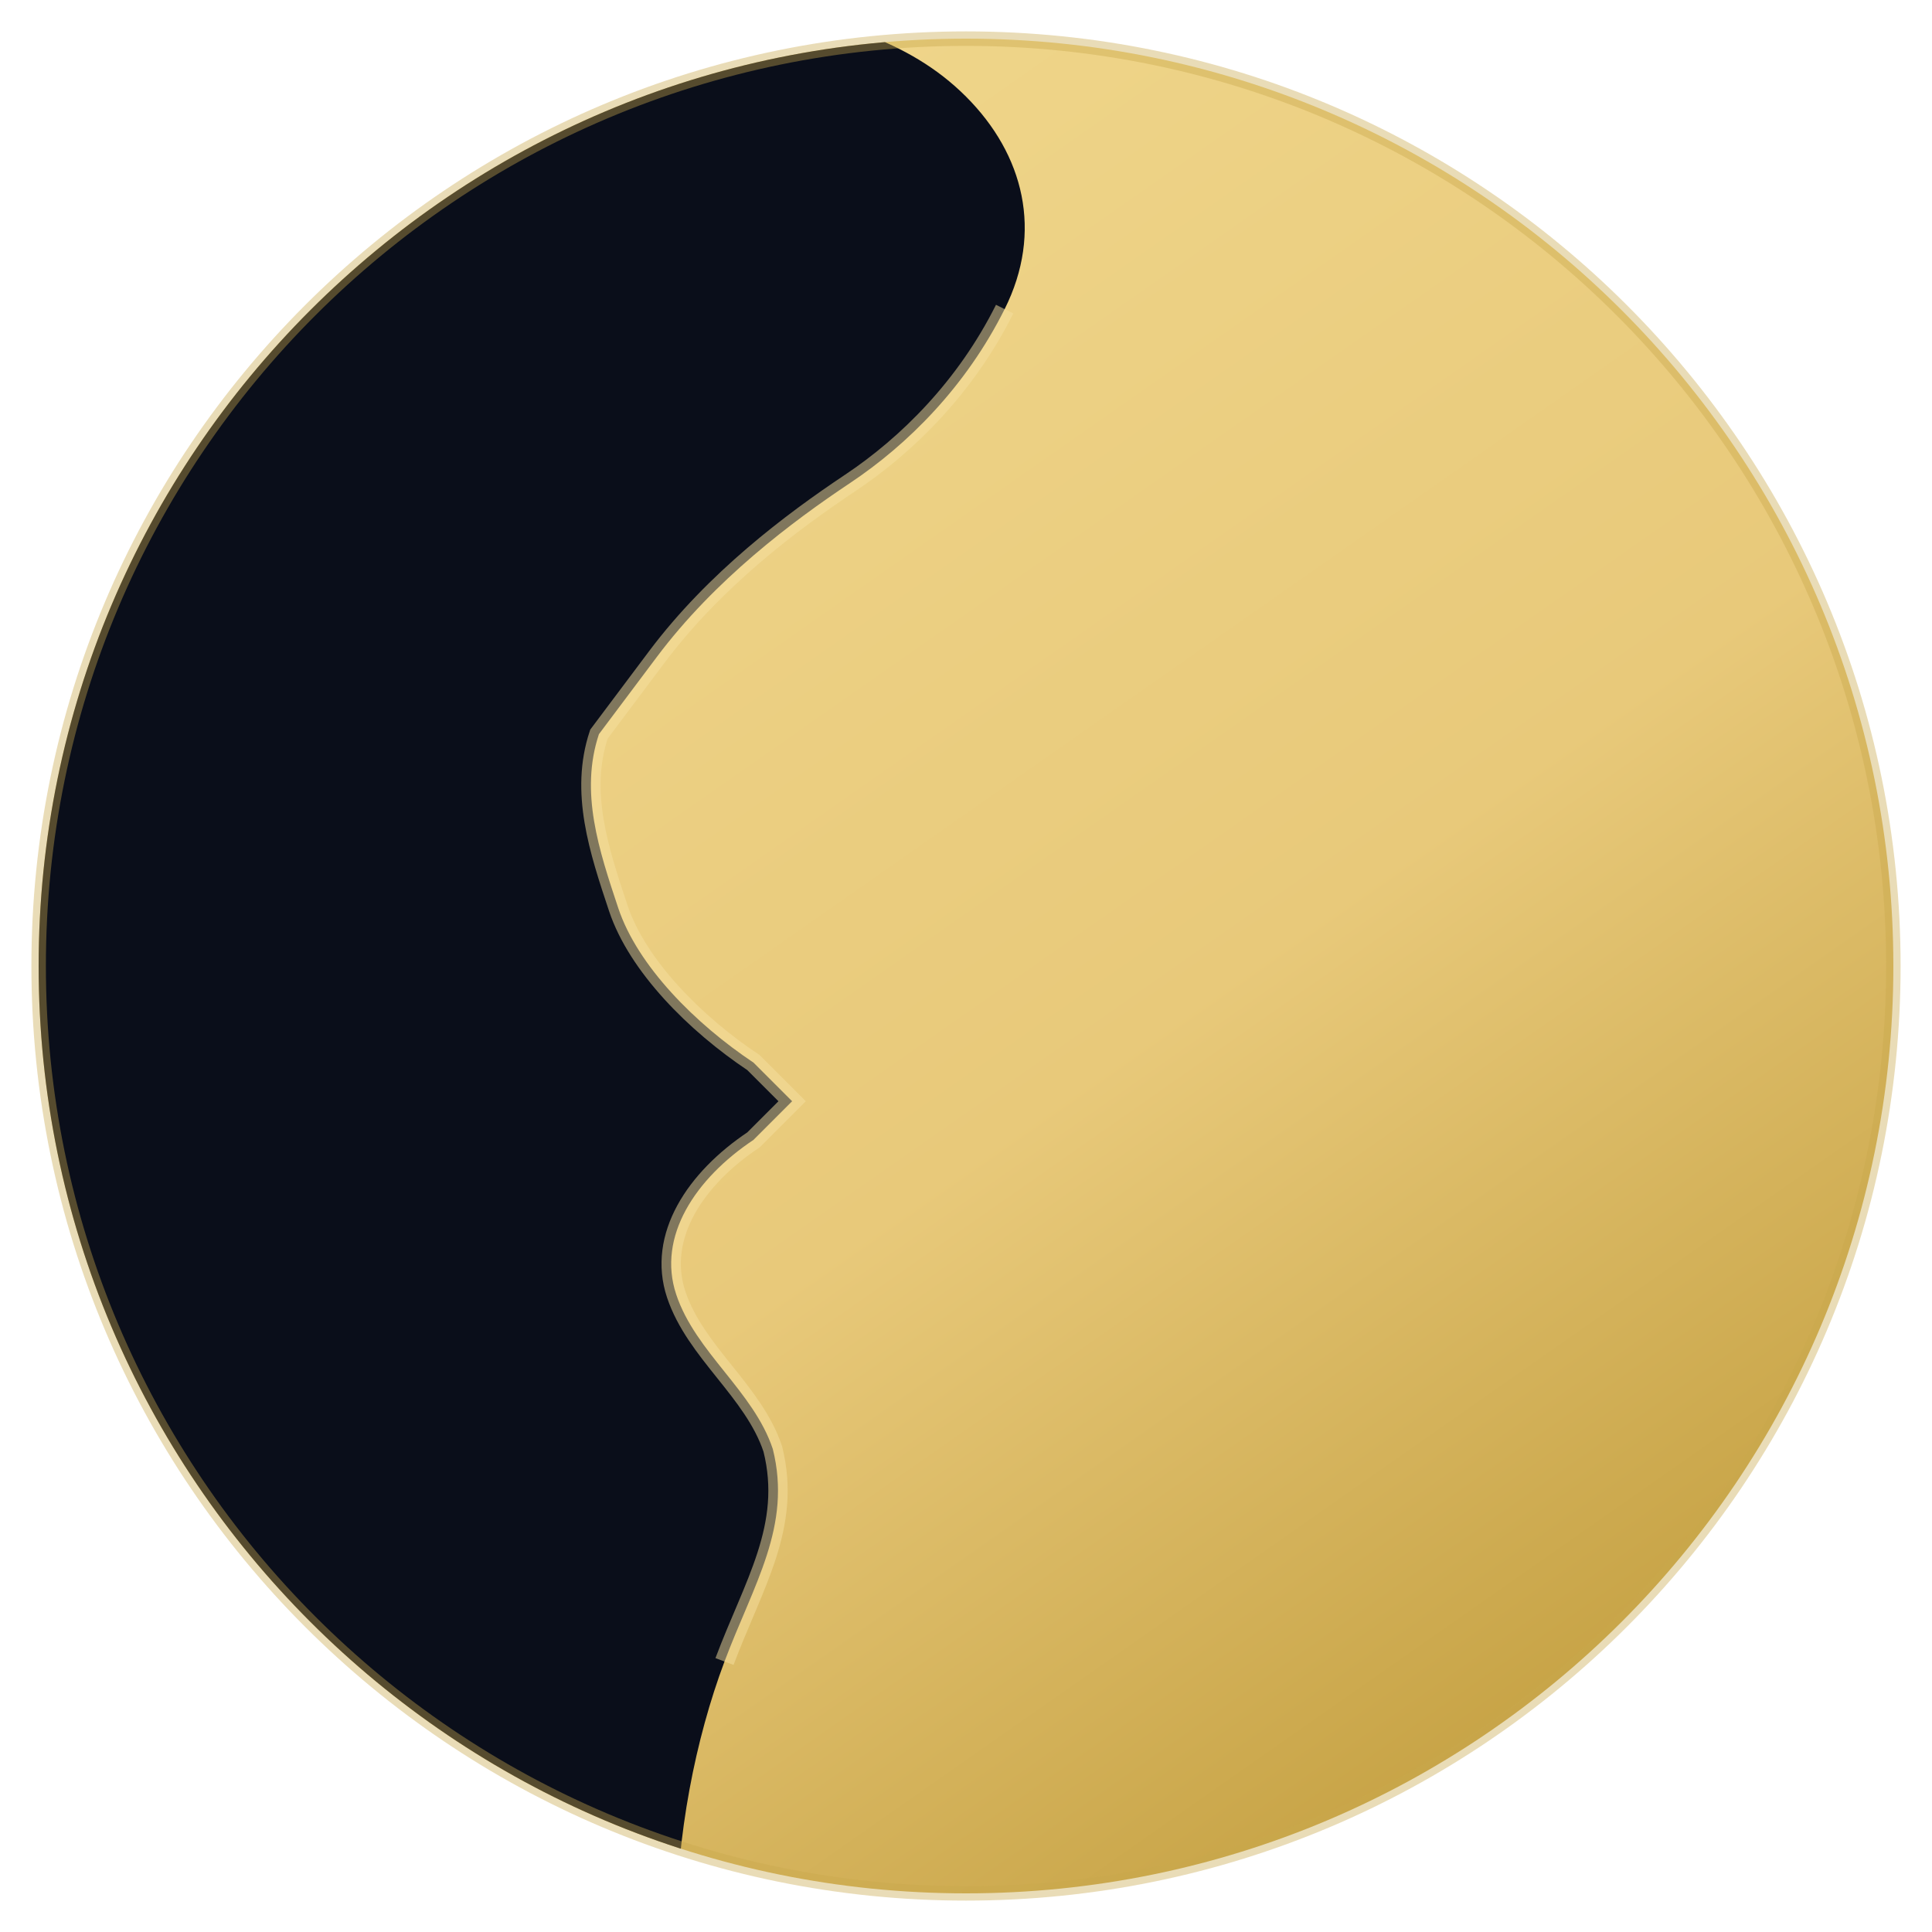
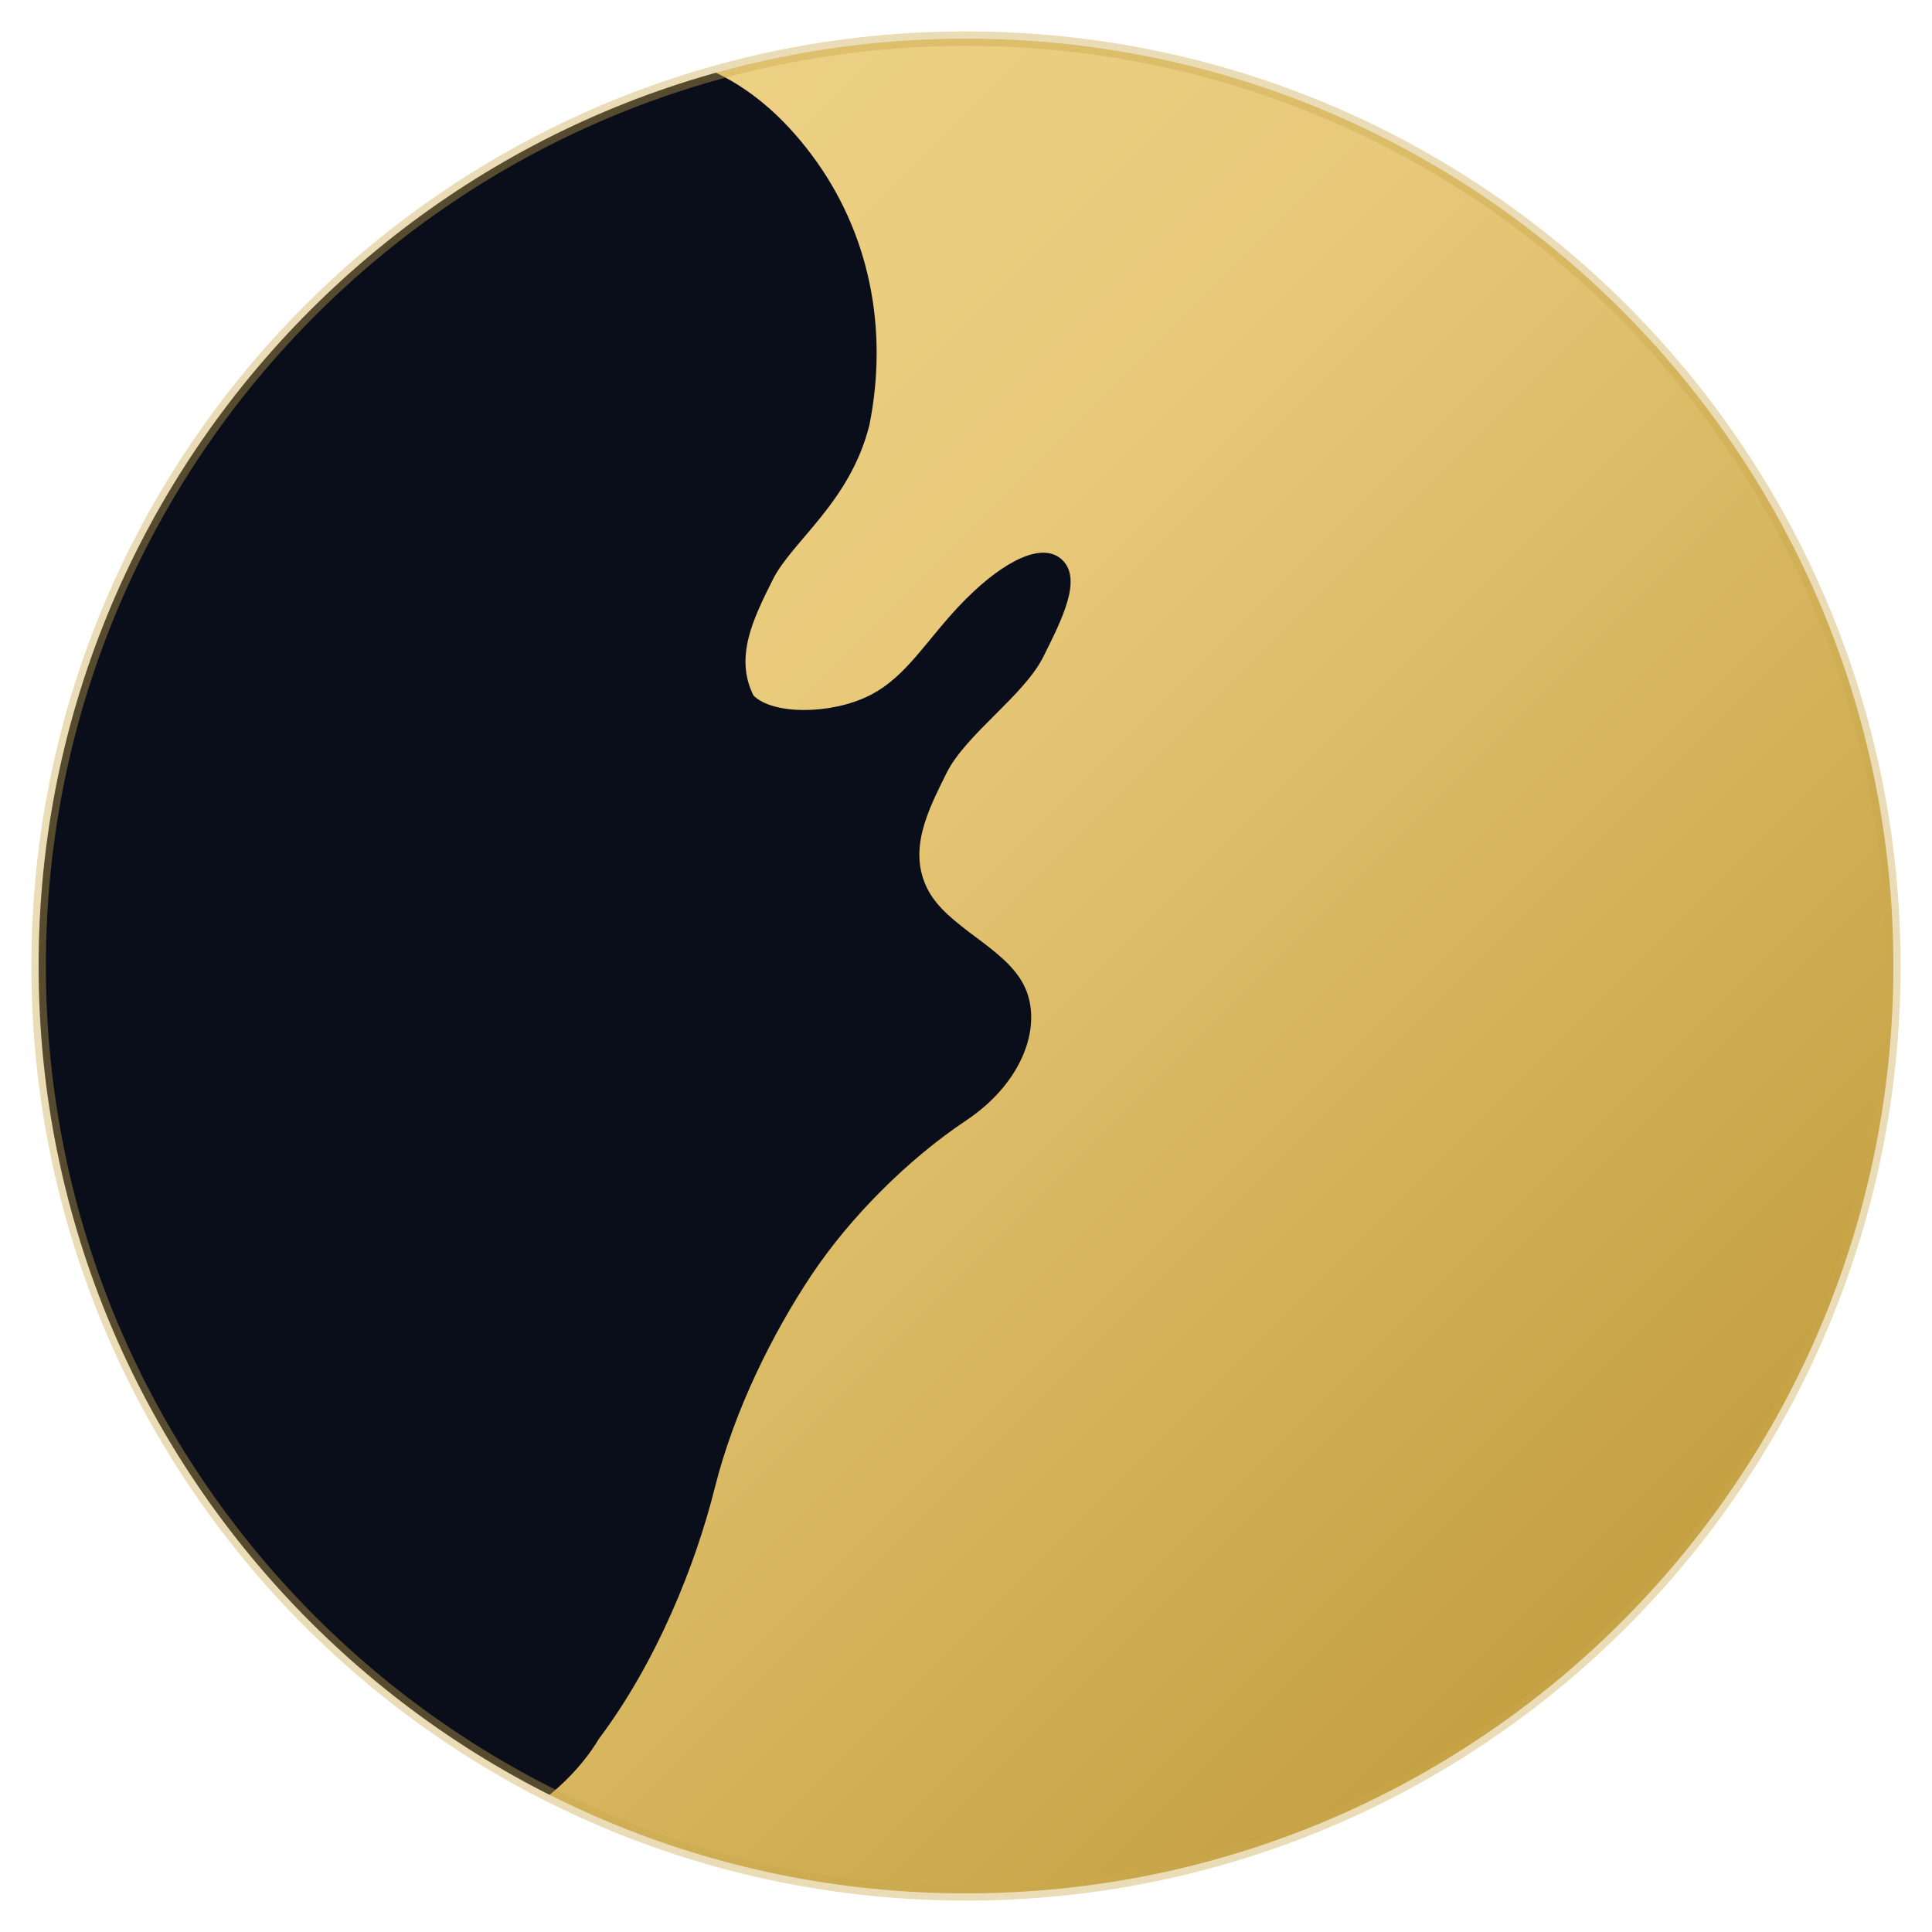
<svg xmlns="http://www.w3.org/2000/svg" viewBox="0 0 200 200">
  <defs>
-     <linearGradient id="gold" x1="0.3" y1="0" x2="1" y2="1">
+     <linearGradient id="gold" x1="0" y1="0" x2="1" y2="1">
      <stop offset="0%" stop-color="#f0d78c" />
-       <stop offset="50%" stop-color="#e8c97a" />
+       <stop offset="40%" stop-color="#e8c97a" />
      <stop offset="100%" stop-color="#b8922e" />
    </linearGradient>
    <clipPath id="c">
      <circle cx="100" cy="100" r="96" />
    </clipPath>
  </defs>
  <g clip-path="url(#c)">
    <circle cx="100" cy="100" r="96" fill="url(#gold)" />
-     <path d="       M0 0 L0 200 L70 200       C70 190, 72 180, 75 172       C78 164, 82 158, 80 150       C78 144, 72 140, 70 134       C68 128, 72 122, 78 118       L82 114       L78 110       C72 106, 66 100, 64 94       C62 88, 60 82, 62 76       L68 68       C74 60, 82 54, 88 50       C94 46, 100 40, 104 32       C108 24, 106 16, 100 10       C94 4, 86 2, 76 0       Z     " fill="#0a0e1a" />
-     <path d="       M75 172       C78 164, 82 158, 80 150       C78 144, 72 140, 70 134       C68 128, 72 122, 78 118       L82 114       L78 110       C72 106, 66 100, 64 94       C62 88, 60 82, 62 76       L68 68       C74 60, 82 54, 88 50       C94 46, 100 40, 104 32     " stroke="#f5e0a0" stroke-width="2" fill="none" opacity="0.5" />
+     <path d="       M4 100       C4 55, 25 15, 60 6       C70 4, 78 8, 84 16       C90 24, 92 34, 90 44       C88 52, 82 56, 80 60       C78 64, 76 68, 78 72       C80 74, 86 74, 90 72       C94 70, 96 66, 100 62       C104 58, 108 56, 110 58       C112 60, 110 64, 108 68       C106 72, 100 76, 98 80       C96 84, 94 88, 96 92       C98 96, 104 98, 106 102       C108 106, 106 112, 100 116       C94 120, 88 126, 84 132       C80 138, 76 146, 74 154       C72 162, 68 172, 62 180       C56 190, 40 196, 20 196       C10 196, 4 180, 4 160       Z     " fill="#0a0e1a" />
  </g>
  <circle cx="100" cy="100" r="96" stroke="#c9a84c" stroke-width="1.5" fill="none" opacity="0.4" />
</svg>
